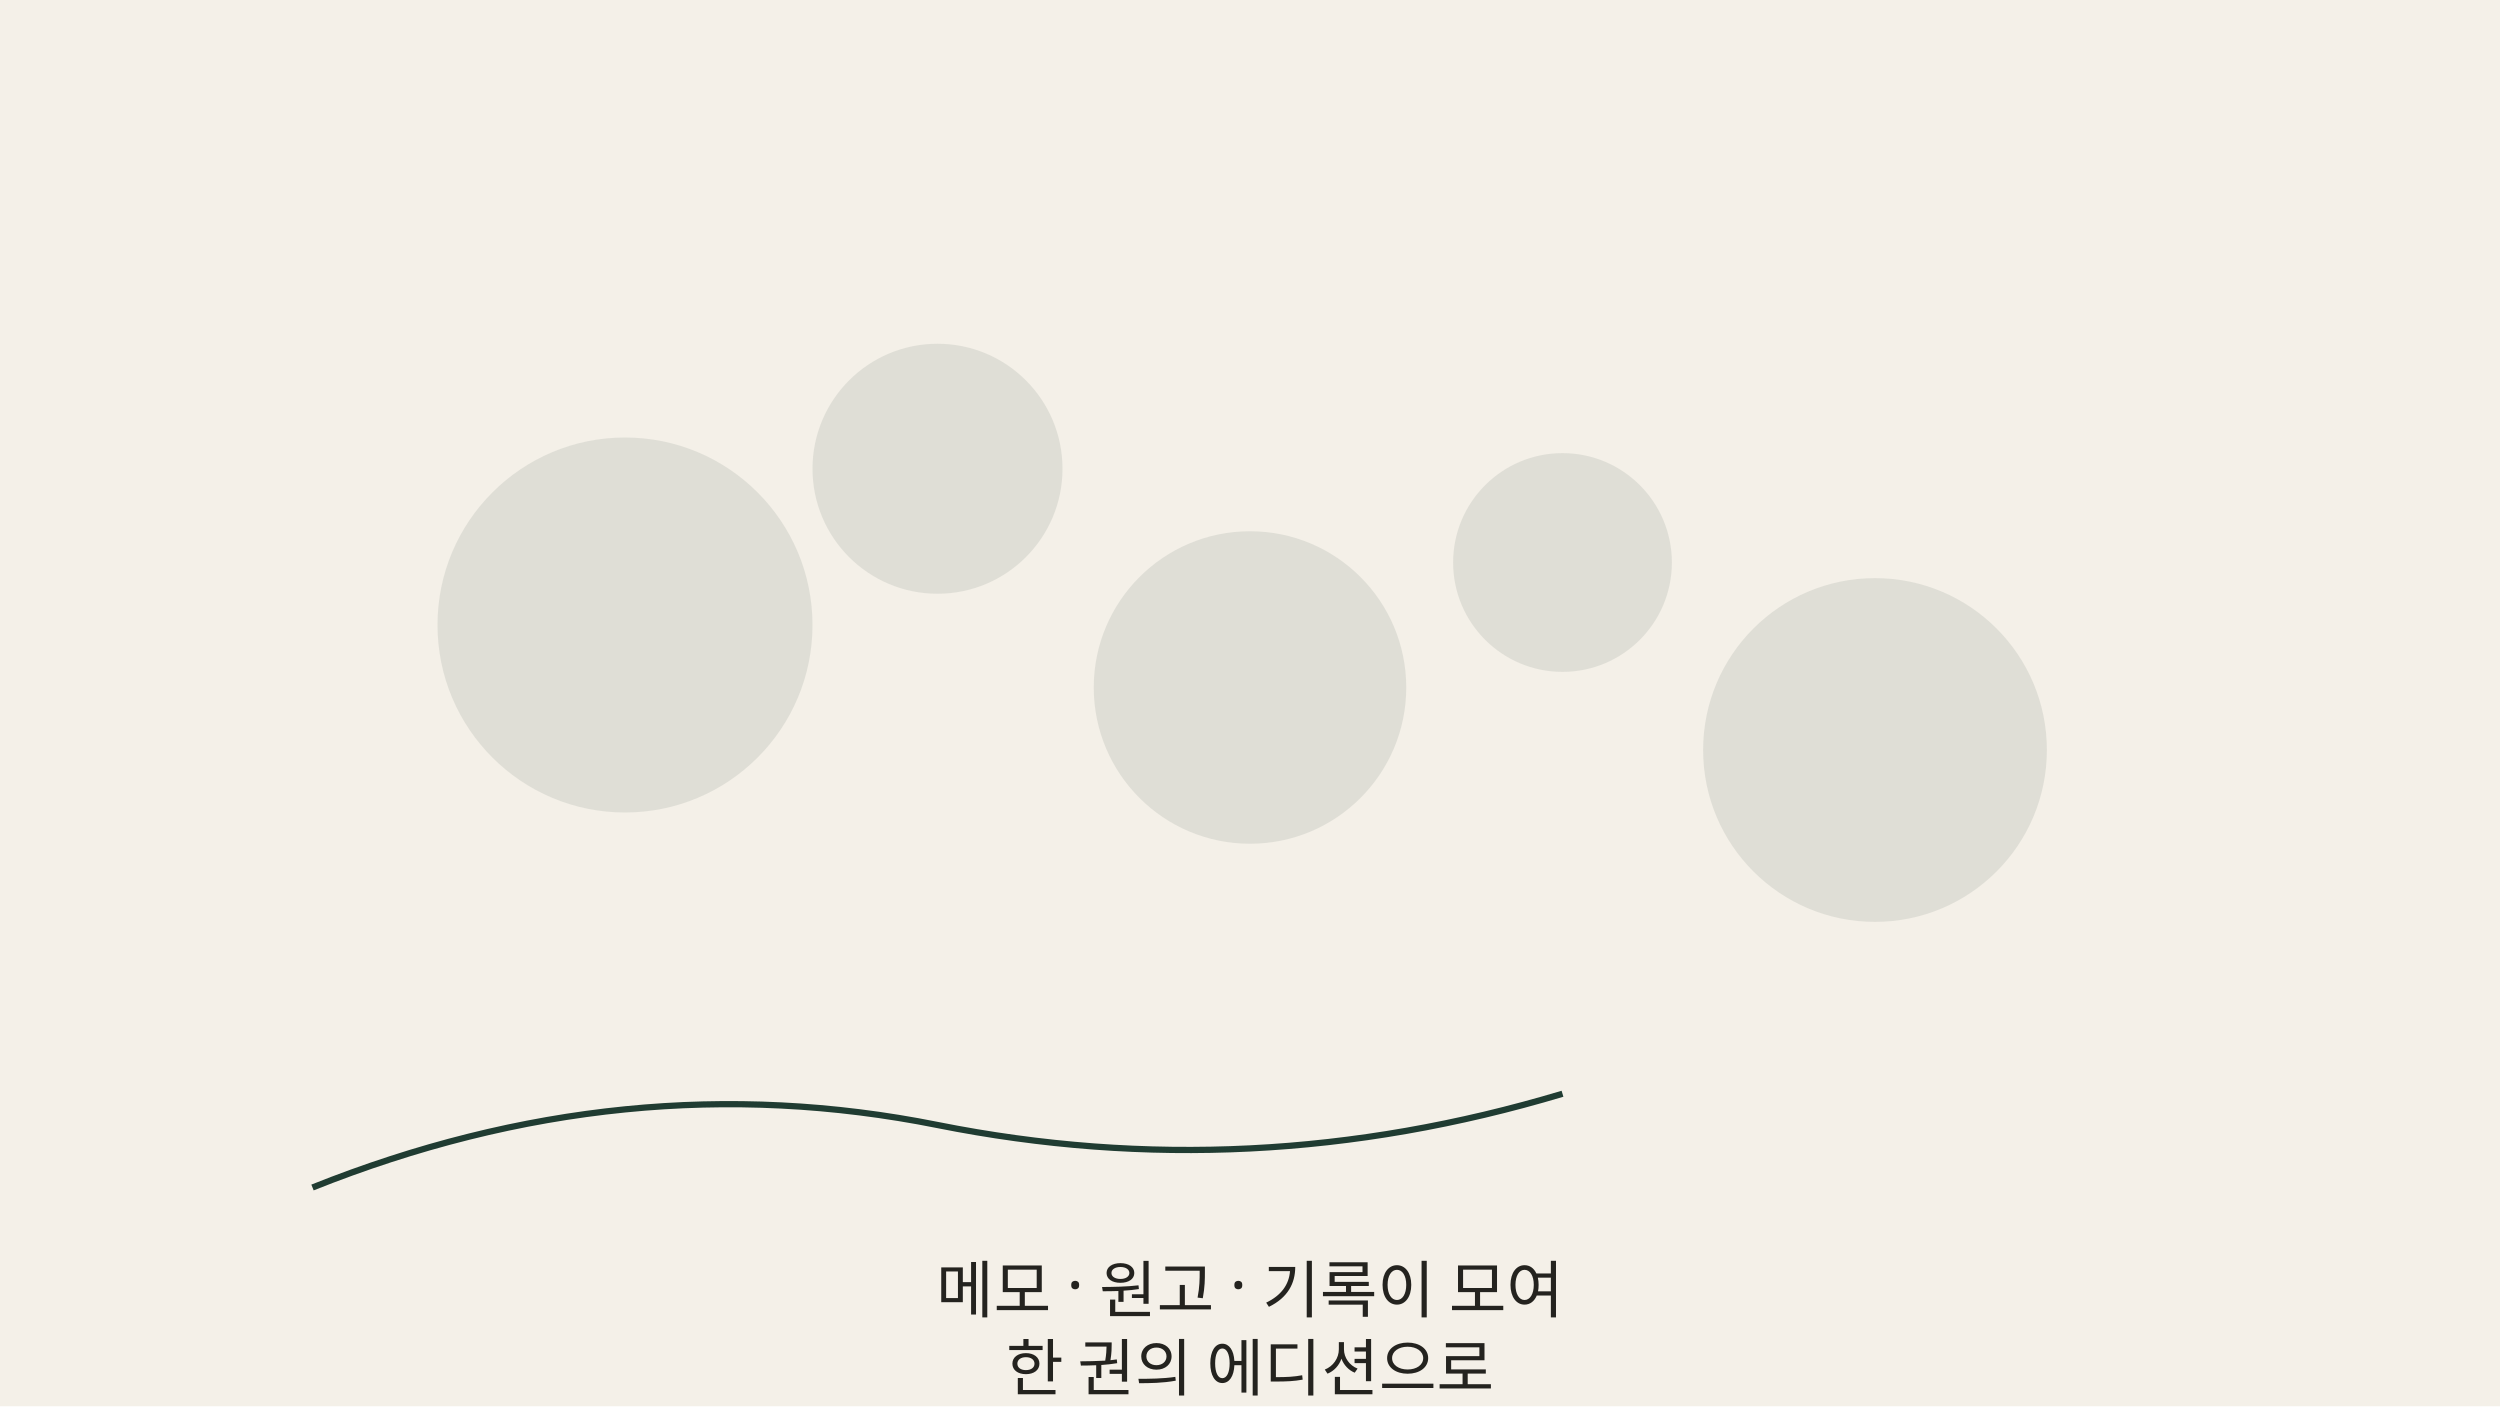
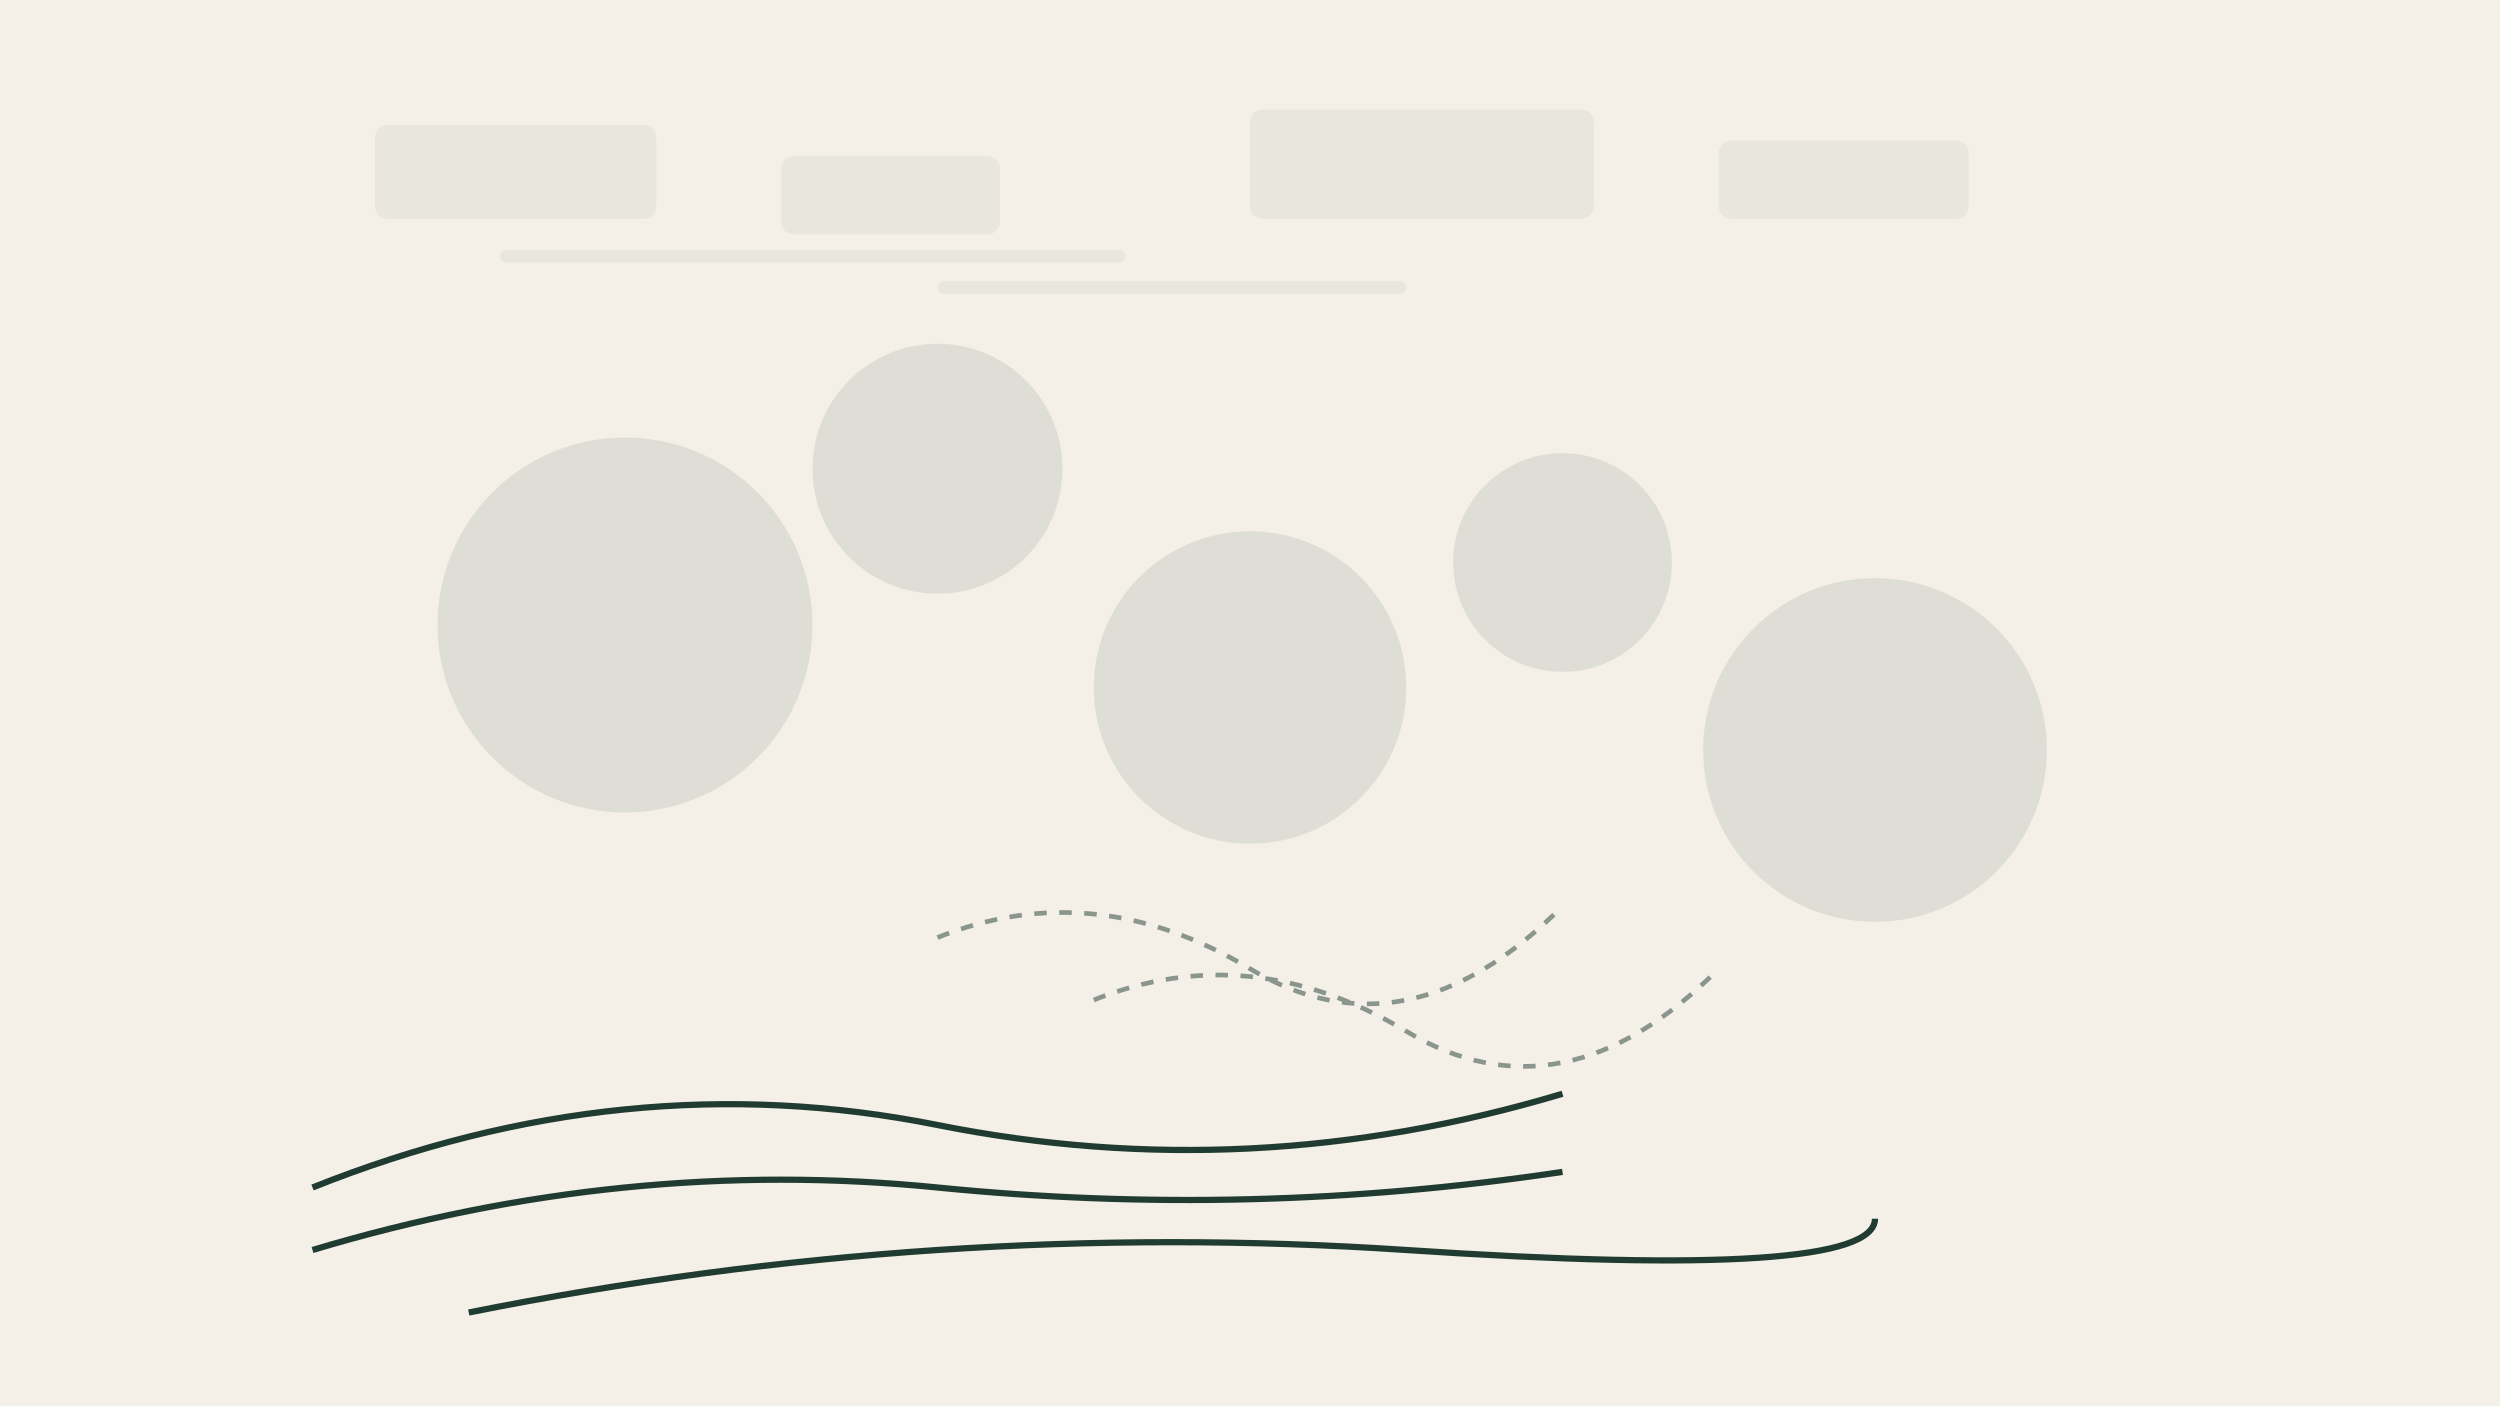
<svg xmlns="http://www.w3.org/2000/svg" viewBox="0 0 800 450" role="img" aria-hidden="true">
  <rect width="800" height="450" fill="#f4f0e8" />
  <g fill="#203c32" opacity="0.1">
    <circle cx="200" cy="200" r="60" />
    <circle cx="300" cy="150" r="40" />
    <circle cx="400" cy="220" r="50" />
    <circle cx="500" cy="180" r="35" />
    <circle cx="600" cy="240" r="55" />
  </g>
  <g stroke="#203c32" stroke-width="2" fill="none">
    <path d="M100 380 Q200 340 300 360 T500 350" />
+     <path d="M100 400 Q200 370 300 380 T500 375" />
+     <path d="M150 420 Q300 390 450 400 T600 390" />
  </g>
-   <text x="400" y="420" text-anchor="middle" font-family="ui-serif,Georgia,Cambria,serif" font-size="20" fill="#24231f">메모 · 원고 · 기록이 모여</text>
-   <text x="400" y="445" text-anchor="middle" font-family="ui-serif,Georgia,Cambria,serif" font-size="20" fill="#24231f">한 권의 에디션으로</text>
+   <g stroke="#203c32" stroke-width="1.5" fill="none" opacity="0.5" stroke-dasharray="4 4">
+     <path d="M300 300 Q350 280 400 310 T500 290" />
+     <path d="M350 320 Q400 300 450 330 T550 310" />
+   </g>
+   <g fill="#203c32" opacity="0.06">
+     <rect x="120" y="40" width="90" height="30" rx="4" />
+     <rect x="250" y="50" width="70" height="25" rx="4" />
+     <rect x="400" y="35" width="110" height="35" rx="4" />
+     <rect x="550" y="45" width="80" height="25" rx="4" />
+     <rect x="160" y="80" width="200" height="4" rx="2" />
+     <rect x="300" y="90" width="150" height="4" rx="2" />
+   </g>
</svg>
